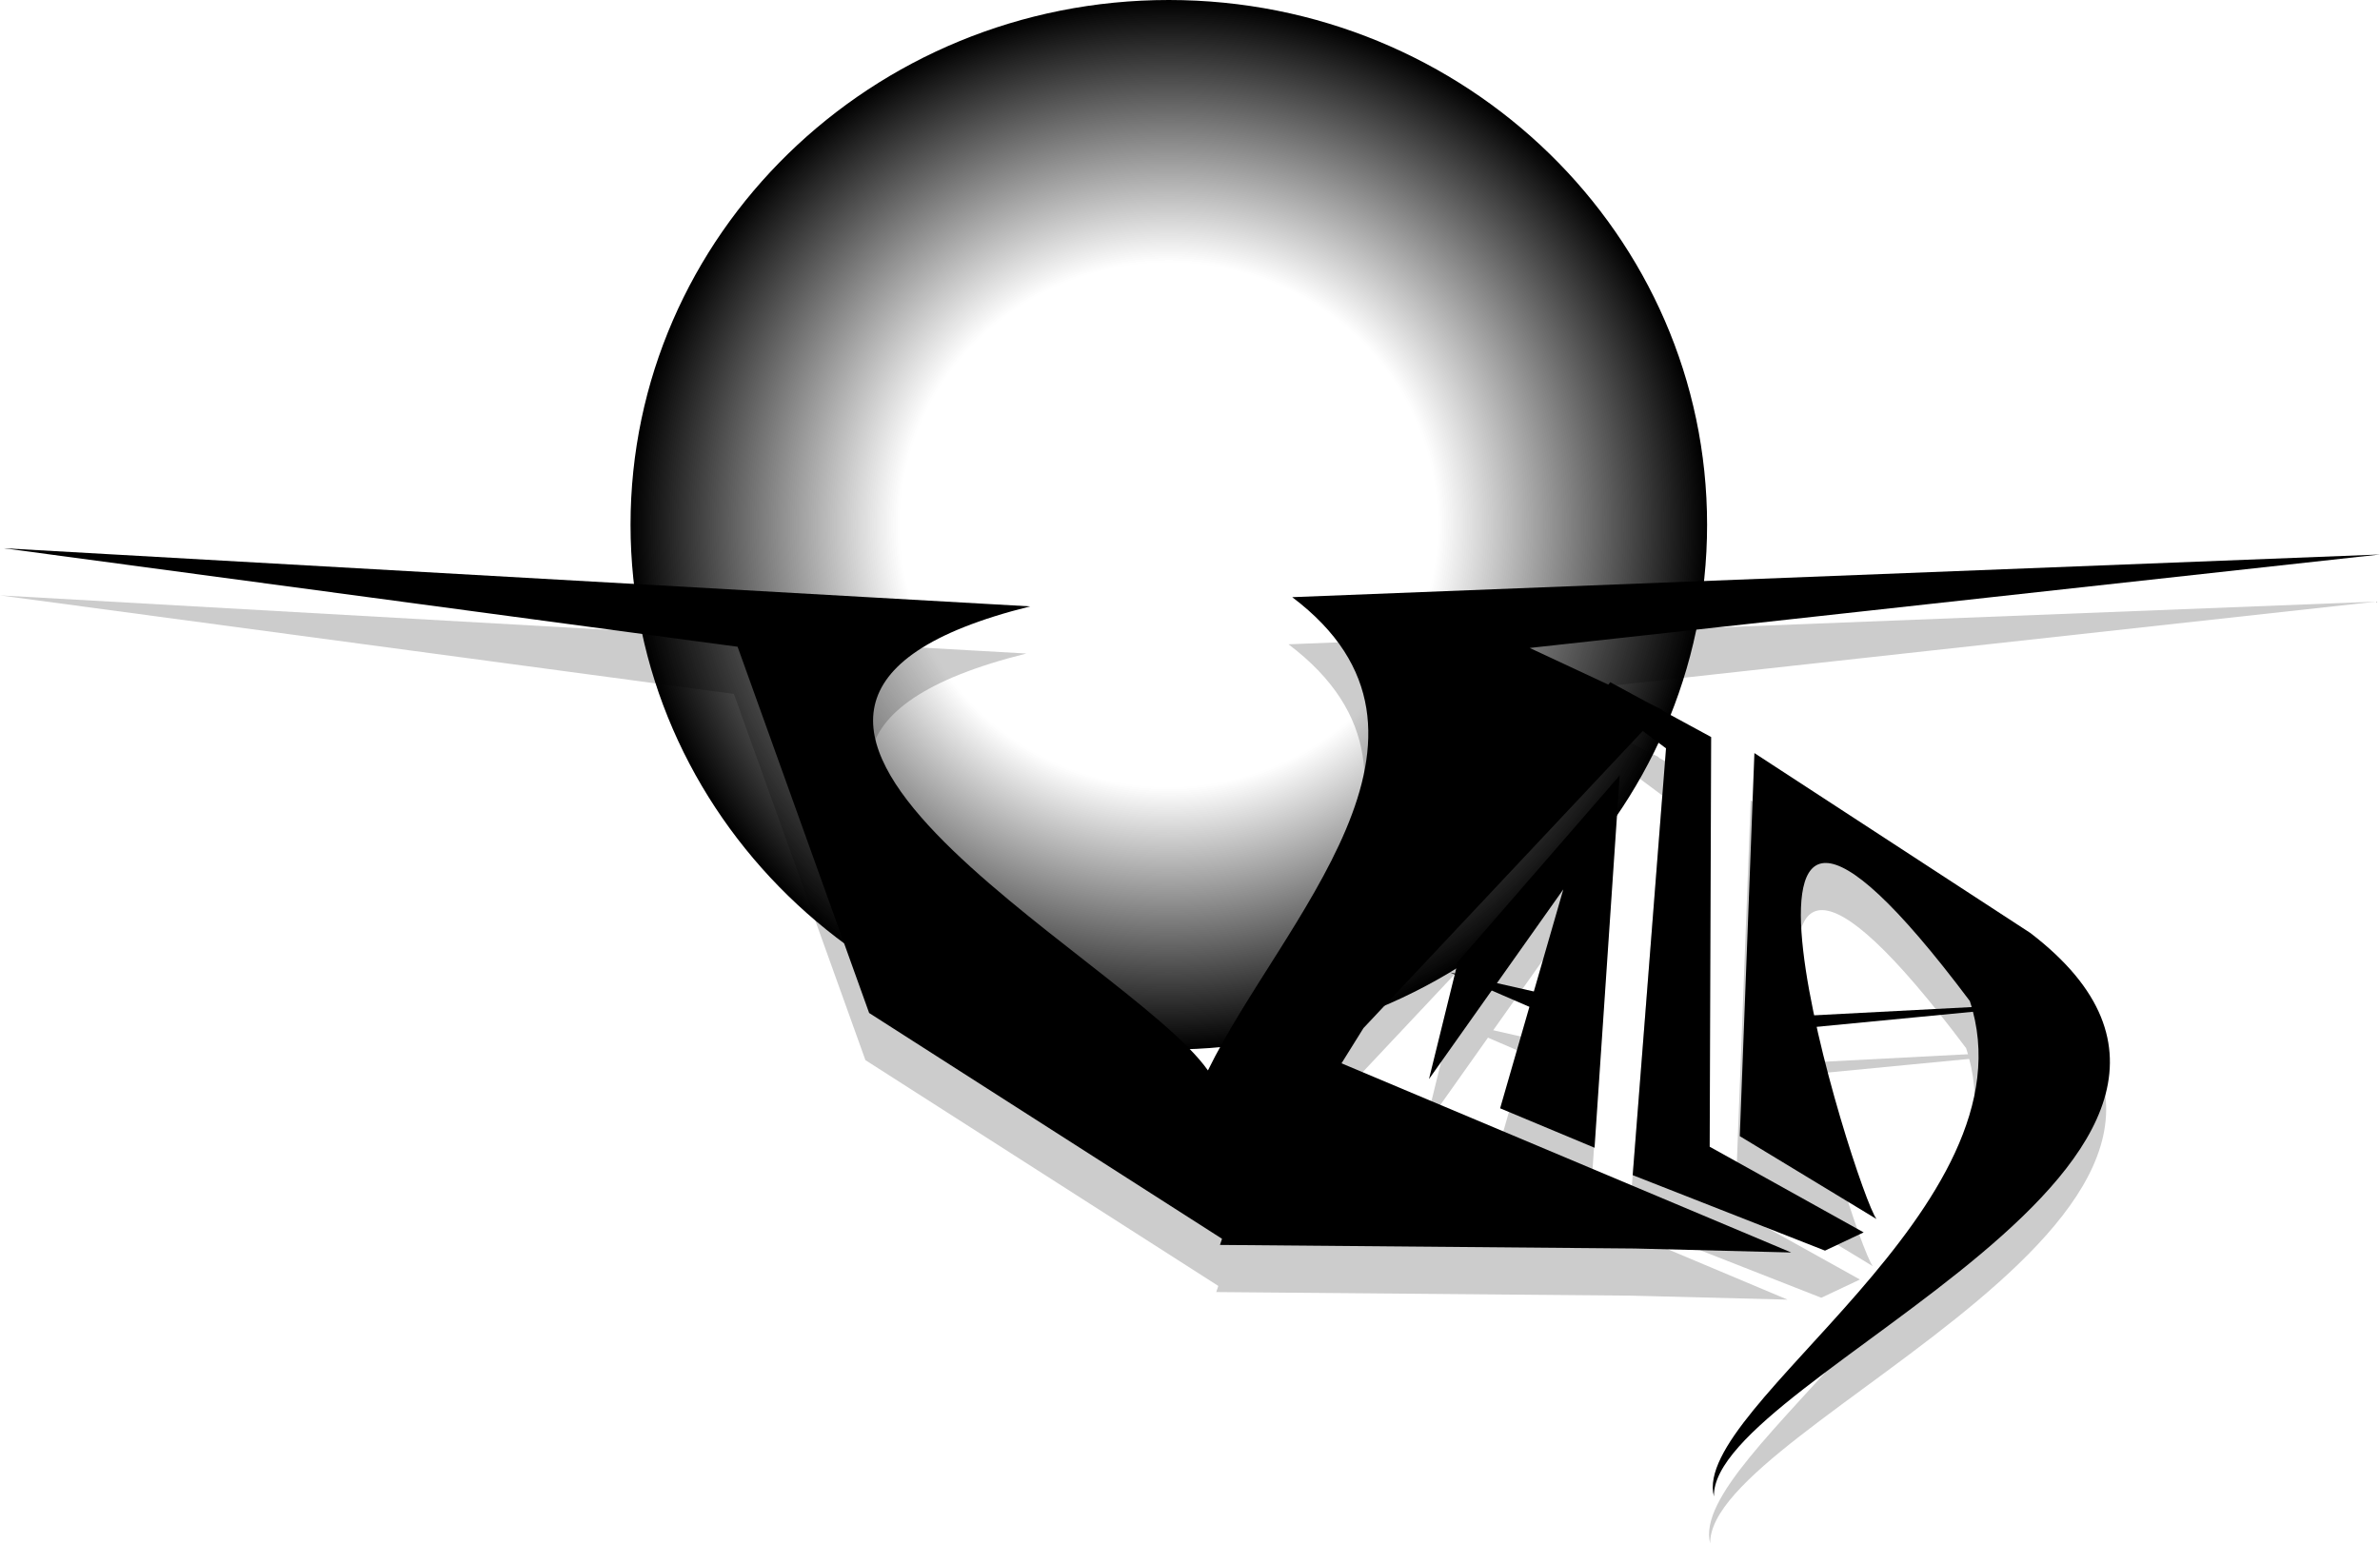
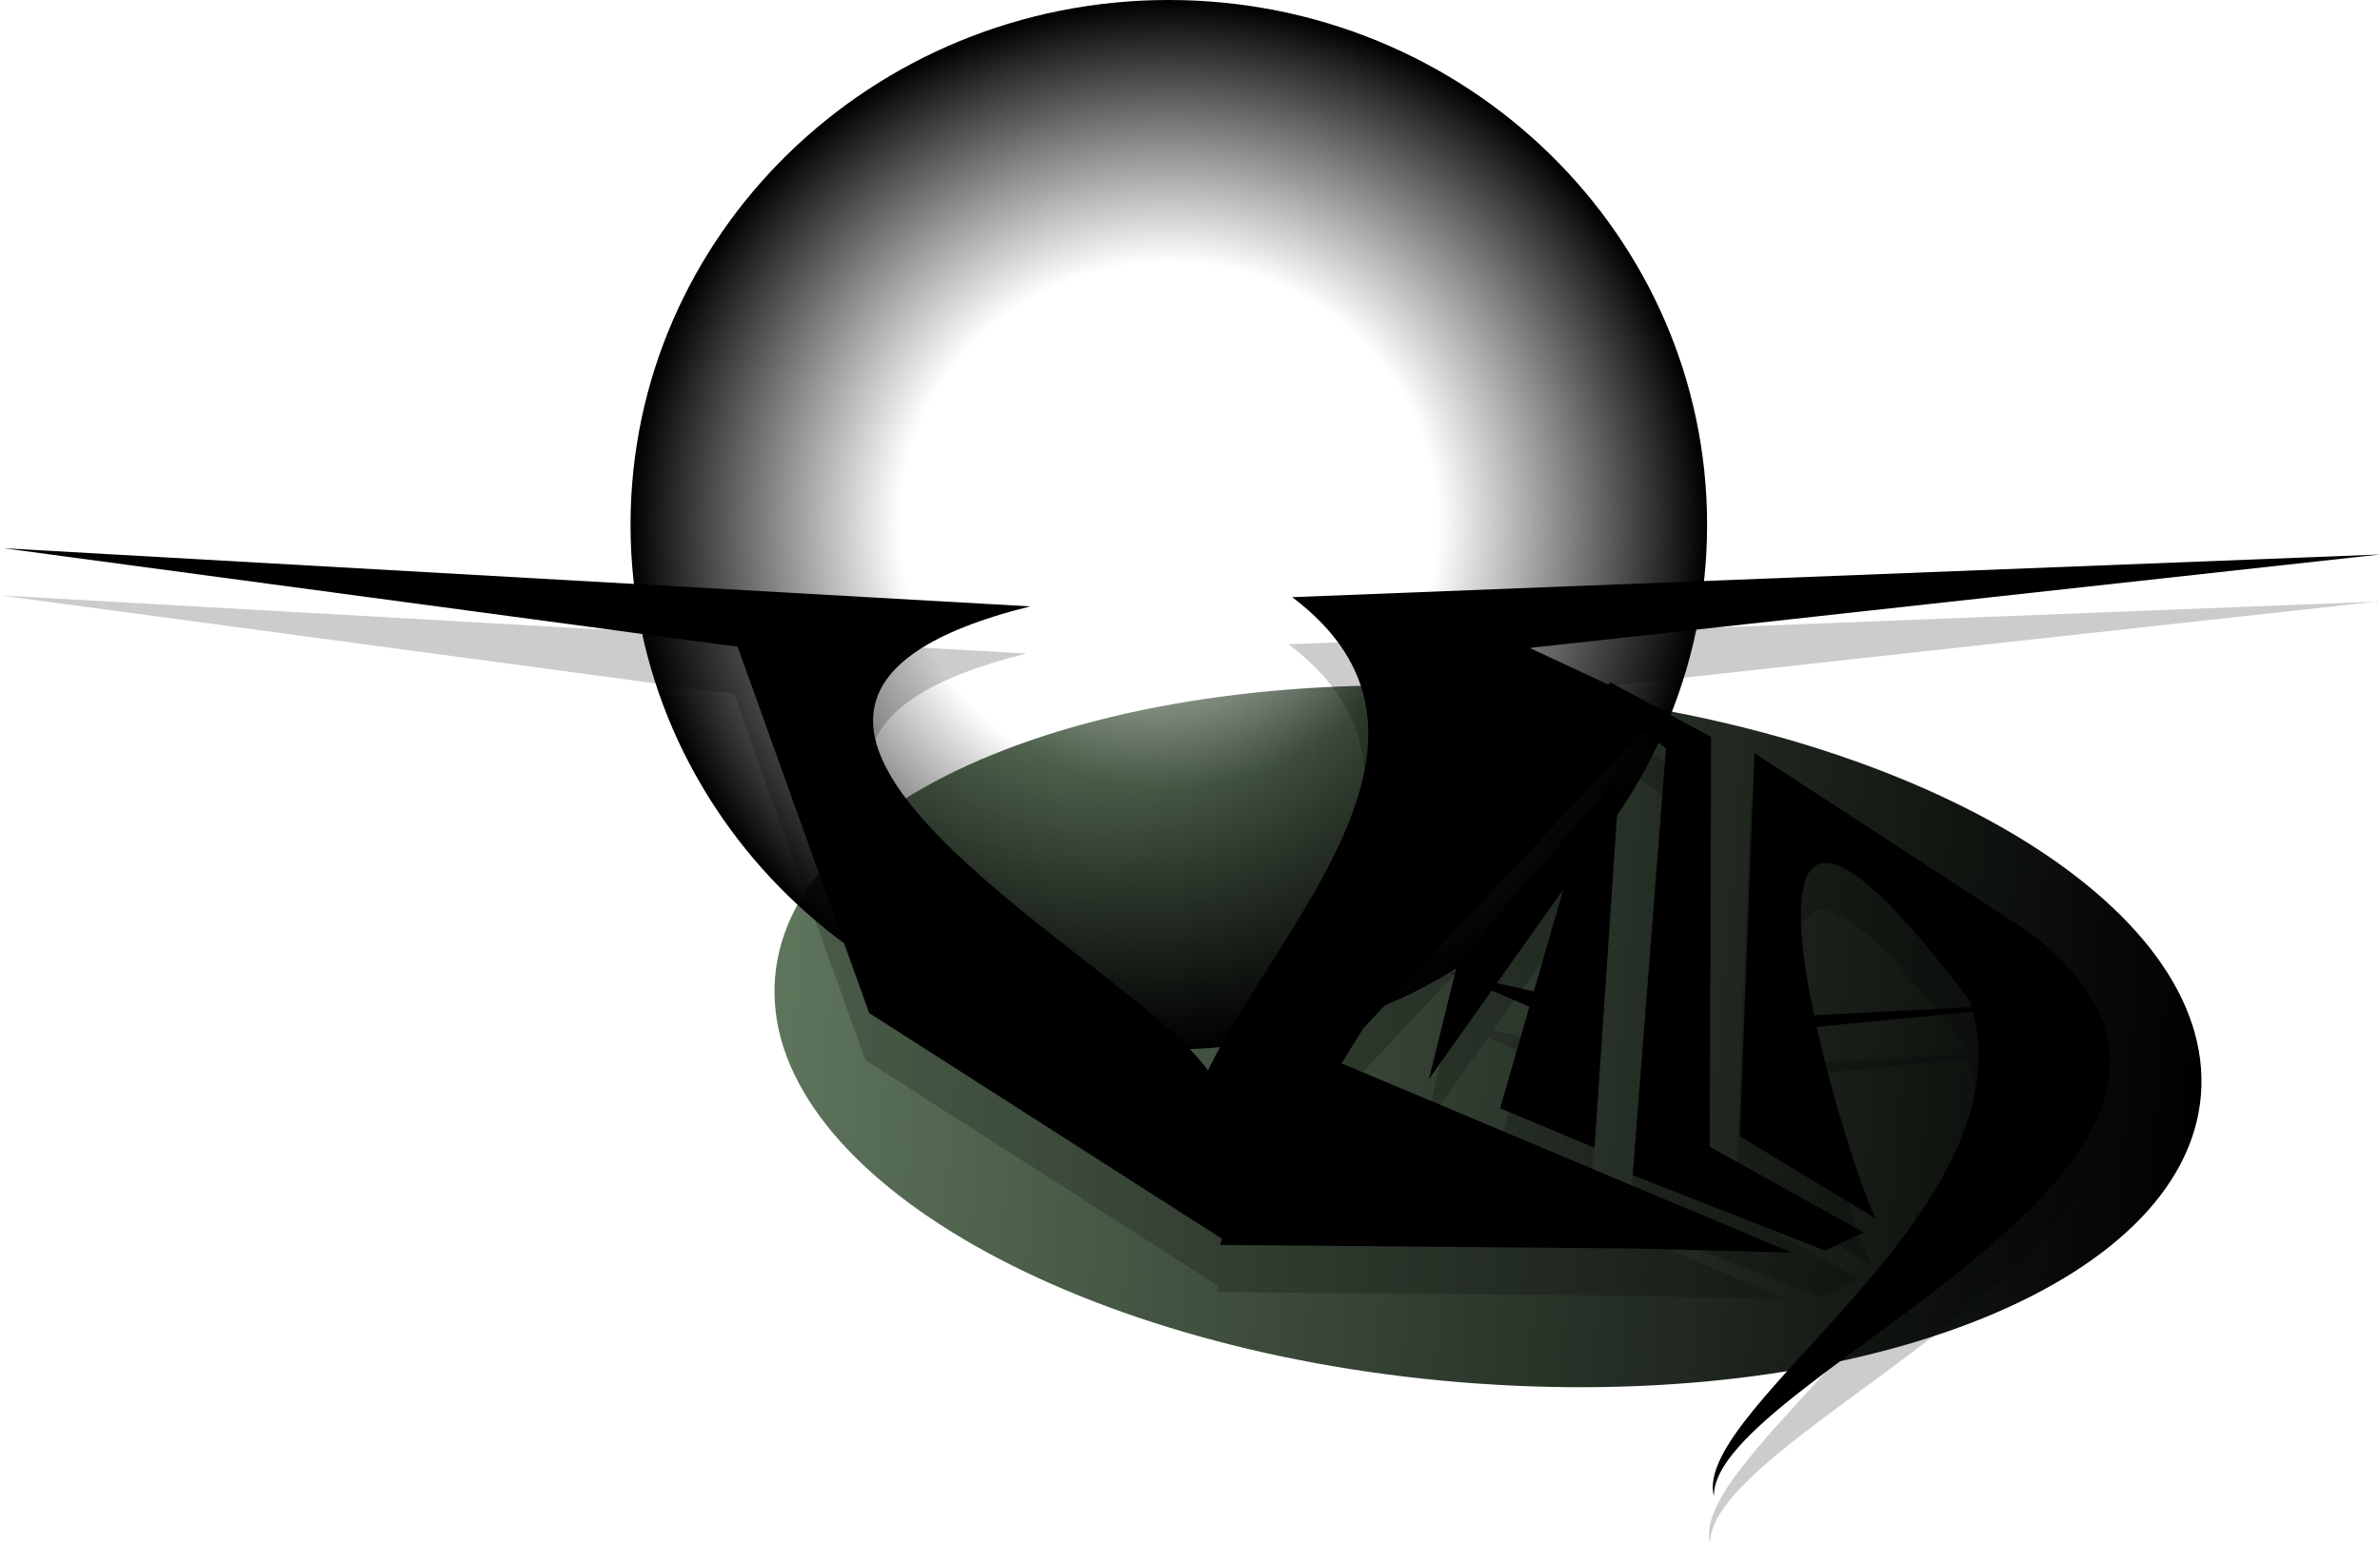
<svg xmlns="http://www.w3.org/2000/svg" xmlns:xlink="http://www.w3.org/1999/xlink" width="74.325mm" height="48.208mm" viewBox="0 0 280.913 182.202" version="1.1" id="svg1">
  <defs id="defs1">
    <linearGradient id="linearGradient22">
      <stop style="stop-color:hsl(230, 38.041, 31.947);stop-opacity:1;" offset="0" id="stop52" />
      <stop style="stop-color:hsl(318, 25.532, 32.528);stop-opacity:1;" offset="0.265" id="stop20" />
      <stop style="stop-color:hsl(0, 6.221, 46.238);stop-opacity:1;" offset="0.708" id="stop21" />
      <stop style="stop-color:hsl(219, 62.712, 30.749);stop-opacity:1;" offset="1" id="stop22" />
    </linearGradient>
    <linearGradient id="gradient26">
      <stop style="stop-color:#ffffff;stop-opacity:1;" offset="0" id="stop26" />
      <stop style="stop-color:hsl(335, 53.239, 71.065);stop-opacity:1;" offset="1" id="stop27" />
    </linearGradient>
    <radialGradient xlink:href="#gradient26" id="radialGradient27" cx="500.071" cy="443.216" fx="500.071" fy="443.216" r="71.452" gradientTransform="matrix(0.8891756,0,0,0.8669316,53.82697,60.59557)" gradientUnits="userSpaceOnUse" />
-     <radialGradient xlink:href="#linearGradient89" id="radialGradient52" cx="501.905" cy="497.58" fx="501.905" fy="497.58" r="140.237" gradientTransform="matrix(1,0,0,1.094427,0,-46.98498)" gradientUnits="userSpaceOnUse" spreadMethod="reflect" />
-     <meshgradient id="meshgradient54" gradientUnits="userSpaceOnUse" x="486.696" y="445.35" gradientTransform="matrix(1,0,0,0.4976166,29.61349,208.6701)">
-       <meshrow id="meshrow54">
-         <meshpatch id="meshpatch54">
-           <stop path="c 32.973,-32.148  86.434,-32.148  119.407,0" style="stop-color:#000000;stop-opacity:1" id="stop55" />
-           <stop path="c 32.973,32.148  32.973,84.272  0,116.42" style="stop-color:#ffffff;stop-opacity:1" id="stop56" />
-           <stop path="c -32.973,32.148  -86.434,32.148  -119.407,1.13687e-13" style="stop-color:#000000;stop-opacity:1" id="stop57" />
-           <stop path="c -32.973,-32.148  -32.973,-84.272  0,-116.42" style="stop-color:#ffffff;stop-opacity:1" id="stop58" />
-         </meshpatch>
-       </meshrow>
-     </meshgradient>
+     <radialGradient xlink:href="#linearGradient105" id="radialGradient52" cx="501.905" cy="497.58" fx="501.905" fy="497.58" r="140.237" gradientTransform="matrix(1,0,0,1.094427,0,-46.98498)" gradientUnits="userSpaceOnUse" spreadMethod="reflect" />
    <radialGradient xlink:href="#linearGradient22" id="radialGradient80" gradientUnits="userSpaceOnUse" gradientTransform="matrix(1,0,0,1.094427,0,-46.98498)" cx="501.905" cy="497.58" fx="501.905" fy="497.58" r="140.237" spreadMethod="reflect" />
    <radialGradient xlink:href="#linearGradient22" id="radialGradient81" gradientUnits="userSpaceOnUse" gradientTransform="matrix(1,0,0,1.094427,0,-46.98498)" cx="501.905" cy="497.58" fx="501.905" fy="497.58" r="140.237" spreadMethod="reflect" />
    <radialGradient xlink:href="#linearGradient22" id="radialGradient82" gradientUnits="userSpaceOnUse" gradientTransform="matrix(1,0,0,1.094427,0,-46.98498)" cx="501.905" cy="497.58" fx="501.905" fy="497.58" r="140.237" spreadMethod="reflect" />
    <radialGradient xlink:href="#linearGradient22" id="radialGradient83" gradientUnits="userSpaceOnUse" gradientTransform="matrix(1,0,0,1.094427,0,-46.98498)" cx="501.905" cy="497.58" fx="501.905" fy="497.58" r="140.237" spreadMethod="reflect" />
    <radialGradient xlink:href="#linearGradient22" id="radialGradient84" gradientUnits="userSpaceOnUse" gradientTransform="matrix(1,0,0,1.094427,0,-46.98498)" cx="501.905" cy="497.58" fx="501.905" fy="497.58" r="140.237" spreadMethod="reflect" />
    <radialGradient xlink:href="#linearGradient22" id="radialGradient85" gradientUnits="userSpaceOnUse" gradientTransform="matrix(1,0,0,1.094427,0,-46.98498)" cx="501.905" cy="497.58" fx="501.905" fy="497.58" r="140.237" spreadMethod="reflect" />
    <radialGradient xlink:href="#linearGradient22" id="radialGradient86" gradientUnits="userSpaceOnUse" gradientTransform="matrix(1,0,0,1.094427,0,-46.98498)" cx="501.905" cy="497.58" fx="501.905" fy="497.58" r="140.237" spreadMethod="reflect" />
    <linearGradient id="linearGradient89">
      <stop style="stop-color:hsl(230, 38.041, 31.947);stop-opacity:1;" offset="0" id="stop86" />
      <stop style="stop-color:hsl(318, 25.532, 32.528);stop-opacity:1;" offset="0.265" id="stop87" />
      <stop style="stop-color:hsl(0, 6.221, 46.238);stop-opacity:1;" offset="0.708" id="stop88" />
      <stop style="stop-color:hsl(219, 62.712, 30.749);stop-opacity:1;" offset="1" id="stop89" />
    </linearGradient>
    <radialGradient xlink:href="#linearGradient22" id="radialGradient95" gradientUnits="userSpaceOnUse" gradientTransform="matrix(1,0,0,1.094427,0,-46.98498)" cx="501.905" cy="497.58" fx="501.905" fy="497.58" r="140.237" spreadMethod="reflect" />
    <radialGradient xlink:href="#linearGradient22" id="radialGradient96" gradientUnits="userSpaceOnUse" gradientTransform="matrix(1,0,0,1.094427,0,-46.98498)" cx="501.905" cy="497.58" fx="501.905" fy="497.58" r="140.237" spreadMethod="reflect" />
    <radialGradient xlink:href="#linearGradient22" id="radialGradient97" gradientUnits="userSpaceOnUse" gradientTransform="matrix(1,0,0,1.094427,0,-46.98498)" cx="501.905" cy="497.58" fx="501.905" fy="497.58" r="140.237" spreadMethod="reflect" />
    <radialGradient xlink:href="#linearGradient22" id="radialGradient98" gradientUnits="userSpaceOnUse" gradientTransform="matrix(1,0,0,1.094427,0,-46.98498)" cx="501.905" cy="497.58" fx="501.905" fy="497.58" r="140.237" spreadMethod="reflect" />
    <radialGradient xlink:href="#linearGradient22" id="radialGradient99" gradientUnits="userSpaceOnUse" gradientTransform="matrix(1,0,0,1.094427,0,-46.98498)" cx="501.905" cy="497.58" fx="501.905" fy="497.58" r="140.237" spreadMethod="reflect" />
    <radialGradient xlink:href="#linearGradient22" id="radialGradient100" gradientUnits="userSpaceOnUse" gradientTransform="matrix(1,0,0,1.094427,0,-46.98498)" cx="501.905" cy="497.58" fx="501.905" fy="497.58" r="140.237" spreadMethod="reflect" />
    <radialGradient xlink:href="#linearGradient22" id="radialGradient101" gradientUnits="userSpaceOnUse" gradientTransform="matrix(1,0,0,1.094427,0,-46.98498)" cx="501.905" cy="497.58" fx="501.905" fy="497.58" r="140.237" spreadMethod="reflect" />
    <radialGradient xlink:href="#linearGradient89" id="radialGradient102" gradientUnits="userSpaceOnUse" gradientTransform="matrix(1,0,0,1.094427,0,-46.98498)" cx="501.905" cy="497.58" fx="501.905" fy="497.58" r="140.237" spreadMethod="reflect" />
+     <linearGradient id="linearGradient105">
+       <stop style="stop-color:hsl(230, 38.041, 31.947);stop-opacity:1;" offset="0" id="stop102" />
+       <stop style="stop-color:hsl(318, 25.532, 32.528);stop-opacity:1;" offset="0.265" id="stop103" />
+       <stop style="stop-color:hsl(0, 6.221, 46.238);stop-opacity:1;" offset="0.708" id="stop104" />
+       <stop style="stop-color:hsl(219, 62.712, 30.749);stop-opacity:1;" offset="1" id="stop105" />
+     </linearGradient>
+     <linearGradient id="gradient106">
+       <stop style="stop-color:#5e755c;stop-opacity:1;" offset="0" id="stop106" />
+       <stop style="stop-color:hsl(76, 13.374, 57.94);stop-opacity:1;" offset="1" id="stop107" />
+     </linearGradient>
+     <linearGradient xlink:href="#gradient106" id="linearGradient107" x1="491.58" y1="459.25" x2="660.447" y2="459.25" gradientUnits="userSpaceOnUse" />
  </defs>
  <g id="layer1" transform="translate(-360.5223,-382.8898)">
-     <ellipse style="mix-blend-mode:normal;fill:url(#meshgradient54);stroke-width:0.432" id="ellipse52" cx="576.013" cy="459.25" rx="84.434" ry="40.965" transform="rotate(4.733461)" />
+     <ellipse style="mix-blend-mode:normal;fill:url(#linearGradient107);stroke-width:0.432" id="ellipse52" cx="576.013" cy="459.25" rx="84.434" ry="40.965" transform="rotate(4.733461)" />
    <ellipse style="mix-blend-mode:hard-light;fill:url(#radialGradient27);stroke-width:0.461;stroke-dasharray:none" id="path2" cx="498.478" cy="444.833" rx="63.533" ry="61.944" />
    <g id="g95" style="opacity:0.2;mix-blend-mode:multiply;fill:url(#radialGradient102);stroke:none;stroke-width:1.001;stroke-dasharray:none" transform="matrix(1,0,0,0.3646179,-1.14554,327.7034)">
      <path style="fill:url(#radialGradient95);stroke:none;stroke-width:1.001;stroke-linecap:butt;stroke-linejoin:miter;stroke-dasharray:none;stroke-opacity:1" d="m 361.668,344.101 86.62,31.894 15.526,118.563 42.501,74.592 15.844,-69.694 35.301,-103.016 -15.676,-20.059 100.358,-30.261 -128.393,13.816 c 21.56,44.61 -1.356,104.998 -9.947,153.217 -9.509,-37.074 -69.074,-117.381 -20.985,-150.231 z" id="path89" />
      <path style="fill:url(#radialGradient96);stroke:none;stroke-width:1.001;stroke-linecap:butt;stroke-linejoin:miter;stroke-dasharray:none;stroke-opacity:1" d="m 533.301,478.005 19.103,-60.358 -2.97,120.537 -11.145,-12.768 7.459,-70.881 -15.855,61.417 z" id="path90" />
      <path style="fill:url(#radialGradient97);stroke:none;stroke-width:1.001;stroke-linecap:butt;stroke-linejoin:miter;stroke-dasharray:none;stroke-opacity:1" d="m 549.862,392.512 8.007,16.359 -3.93,138.185 22.696,24.435 4.562,-5.905 -18.173,-27.734 0.174,-132.632 -11.911,-17.746 z" id="path91" />
      <path style="fill:url(#radialGradient98);stroke:none;stroke-width:1.001;stroke-linecap:butt;stroke-linejoin:miter;stroke-dasharray:none;stroke-opacity:1" d="m 566.577,534.429 1.725,-124.014 32.572,58.242 c 34.624,72.789 -37.682,143.315 -37.349,182.402 -2.789,-29.058 38.191,-93.798 30.202,-160.381 -35.35,-129.198 -13.429,61.994 -11.013,70.586 z" id="path92" />
      <path style="fill:url(#radialGradient99);stroke:none;stroke-width:1.001;stroke-linecap:butt;stroke-linejoin:miter;stroke-dasharray:none;stroke-opacity:1;filter:url(#filter78)" d="m 570.649,495.979 36.125,-5.169 -33.566,8.874 z" id="path93" />
      <path style="fill:url(#radialGradient100);stroke:none;stroke-width:1.001;stroke-linecap:butt;stroke-linejoin:miter;stroke-dasharray:none;stroke-opacity:1" d="m 544.992,496.419 -12.631,-14.991 11.916,7.42 z" id="path94" />
      <path style="fill:url(#radialGradient101);stroke:none;stroke-width:1.001;stroke-linecap:butt;stroke-linejoin:miter;stroke-dasharray:none;stroke-opacity:1" d="m 513.417,503.755 59.234,68.339 -18.454,-1.286 -48.977,-1.162 z" id="path95" />
    </g>
    <g id="g1" style="fill:url(#radialGradient52);stroke:none;stroke-width:1.001;stroke-dasharray:none" transform="matrix(1,0,0,0.3646179,-0.7065394,322.1391)">
      <path style="fill:url(#radialGradient80);stroke:none;stroke-width:1.001;stroke-linecap:butt;stroke-linejoin:miter;stroke-dasharray:none;stroke-opacity:1" d="m 361.668,344.101 86.62,31.894 15.526,118.563 42.501,74.592 15.844,-69.694 35.301,-103.016 -15.676,-20.059 100.358,-30.261 -128.393,13.816 c 21.56,44.61 -1.356,104.998 -9.947,153.217 -9.509,-37.074 -69.074,-117.381 -20.985,-150.231 z" id="path1" />
      <path style="fill:url(#radialGradient81);stroke:none;stroke-width:1.001;stroke-linecap:butt;stroke-linejoin:miter;stroke-dasharray:none;stroke-opacity:1" d="m 533.301,478.005 19.103,-60.358 -2.97,120.537 -11.145,-12.768 7.459,-70.881 -15.855,61.417 z" id="path3" />
      <path style="fill:url(#radialGradient82);stroke:none;stroke-width:1.001;stroke-linecap:butt;stroke-linejoin:miter;stroke-dasharray:none;stroke-opacity:1" d="m 549.862,392.512 8.007,16.359 -3.93,138.185 22.696,24.435 4.562,-5.905 -18.173,-27.734 0.174,-132.632 -11.911,-17.746 z" id="path4" />
      <path style="fill:url(#radialGradient83);stroke:none;stroke-width:1.001;stroke-linecap:butt;stroke-linejoin:miter;stroke-dasharray:none;stroke-opacity:1" d="m 566.577,534.429 1.725,-124.014 32.572,58.242 c 34.624,72.789 -37.682,143.315 -37.349,182.402 -2.789,-29.058 38.191,-93.798 30.202,-160.381 -35.35,-129.198 -13.429,61.994 -11.013,70.586 z" id="path5" />
      <path style="fill:url(#radialGradient84);stroke:none;stroke-width:1.001;stroke-linecap:butt;stroke-linejoin:miter;stroke-dasharray:none;stroke-opacity:1;filter:url(#filter78)" d="m 570.649,495.979 36.125,-5.169 -33.566,8.874 z" id="path6" />
      <path style="fill:url(#radialGradient85);stroke:none;stroke-width:1.001;stroke-linecap:butt;stroke-linejoin:miter;stroke-dasharray:none;stroke-opacity:1" d="m 544.992,496.419 -12.631,-14.991 11.916,7.42 z" id="path7" />
      <path style="fill:url(#radialGradient86);stroke:none;stroke-width:1.001;stroke-linecap:butt;stroke-linejoin:miter;stroke-dasharray:none;stroke-opacity:1" d="m 513.417,503.755 59.234,68.339 -18.454,-1.286 -48.977,-1.162 z" id="path8" />
    </g>
  </g>
</svg>
